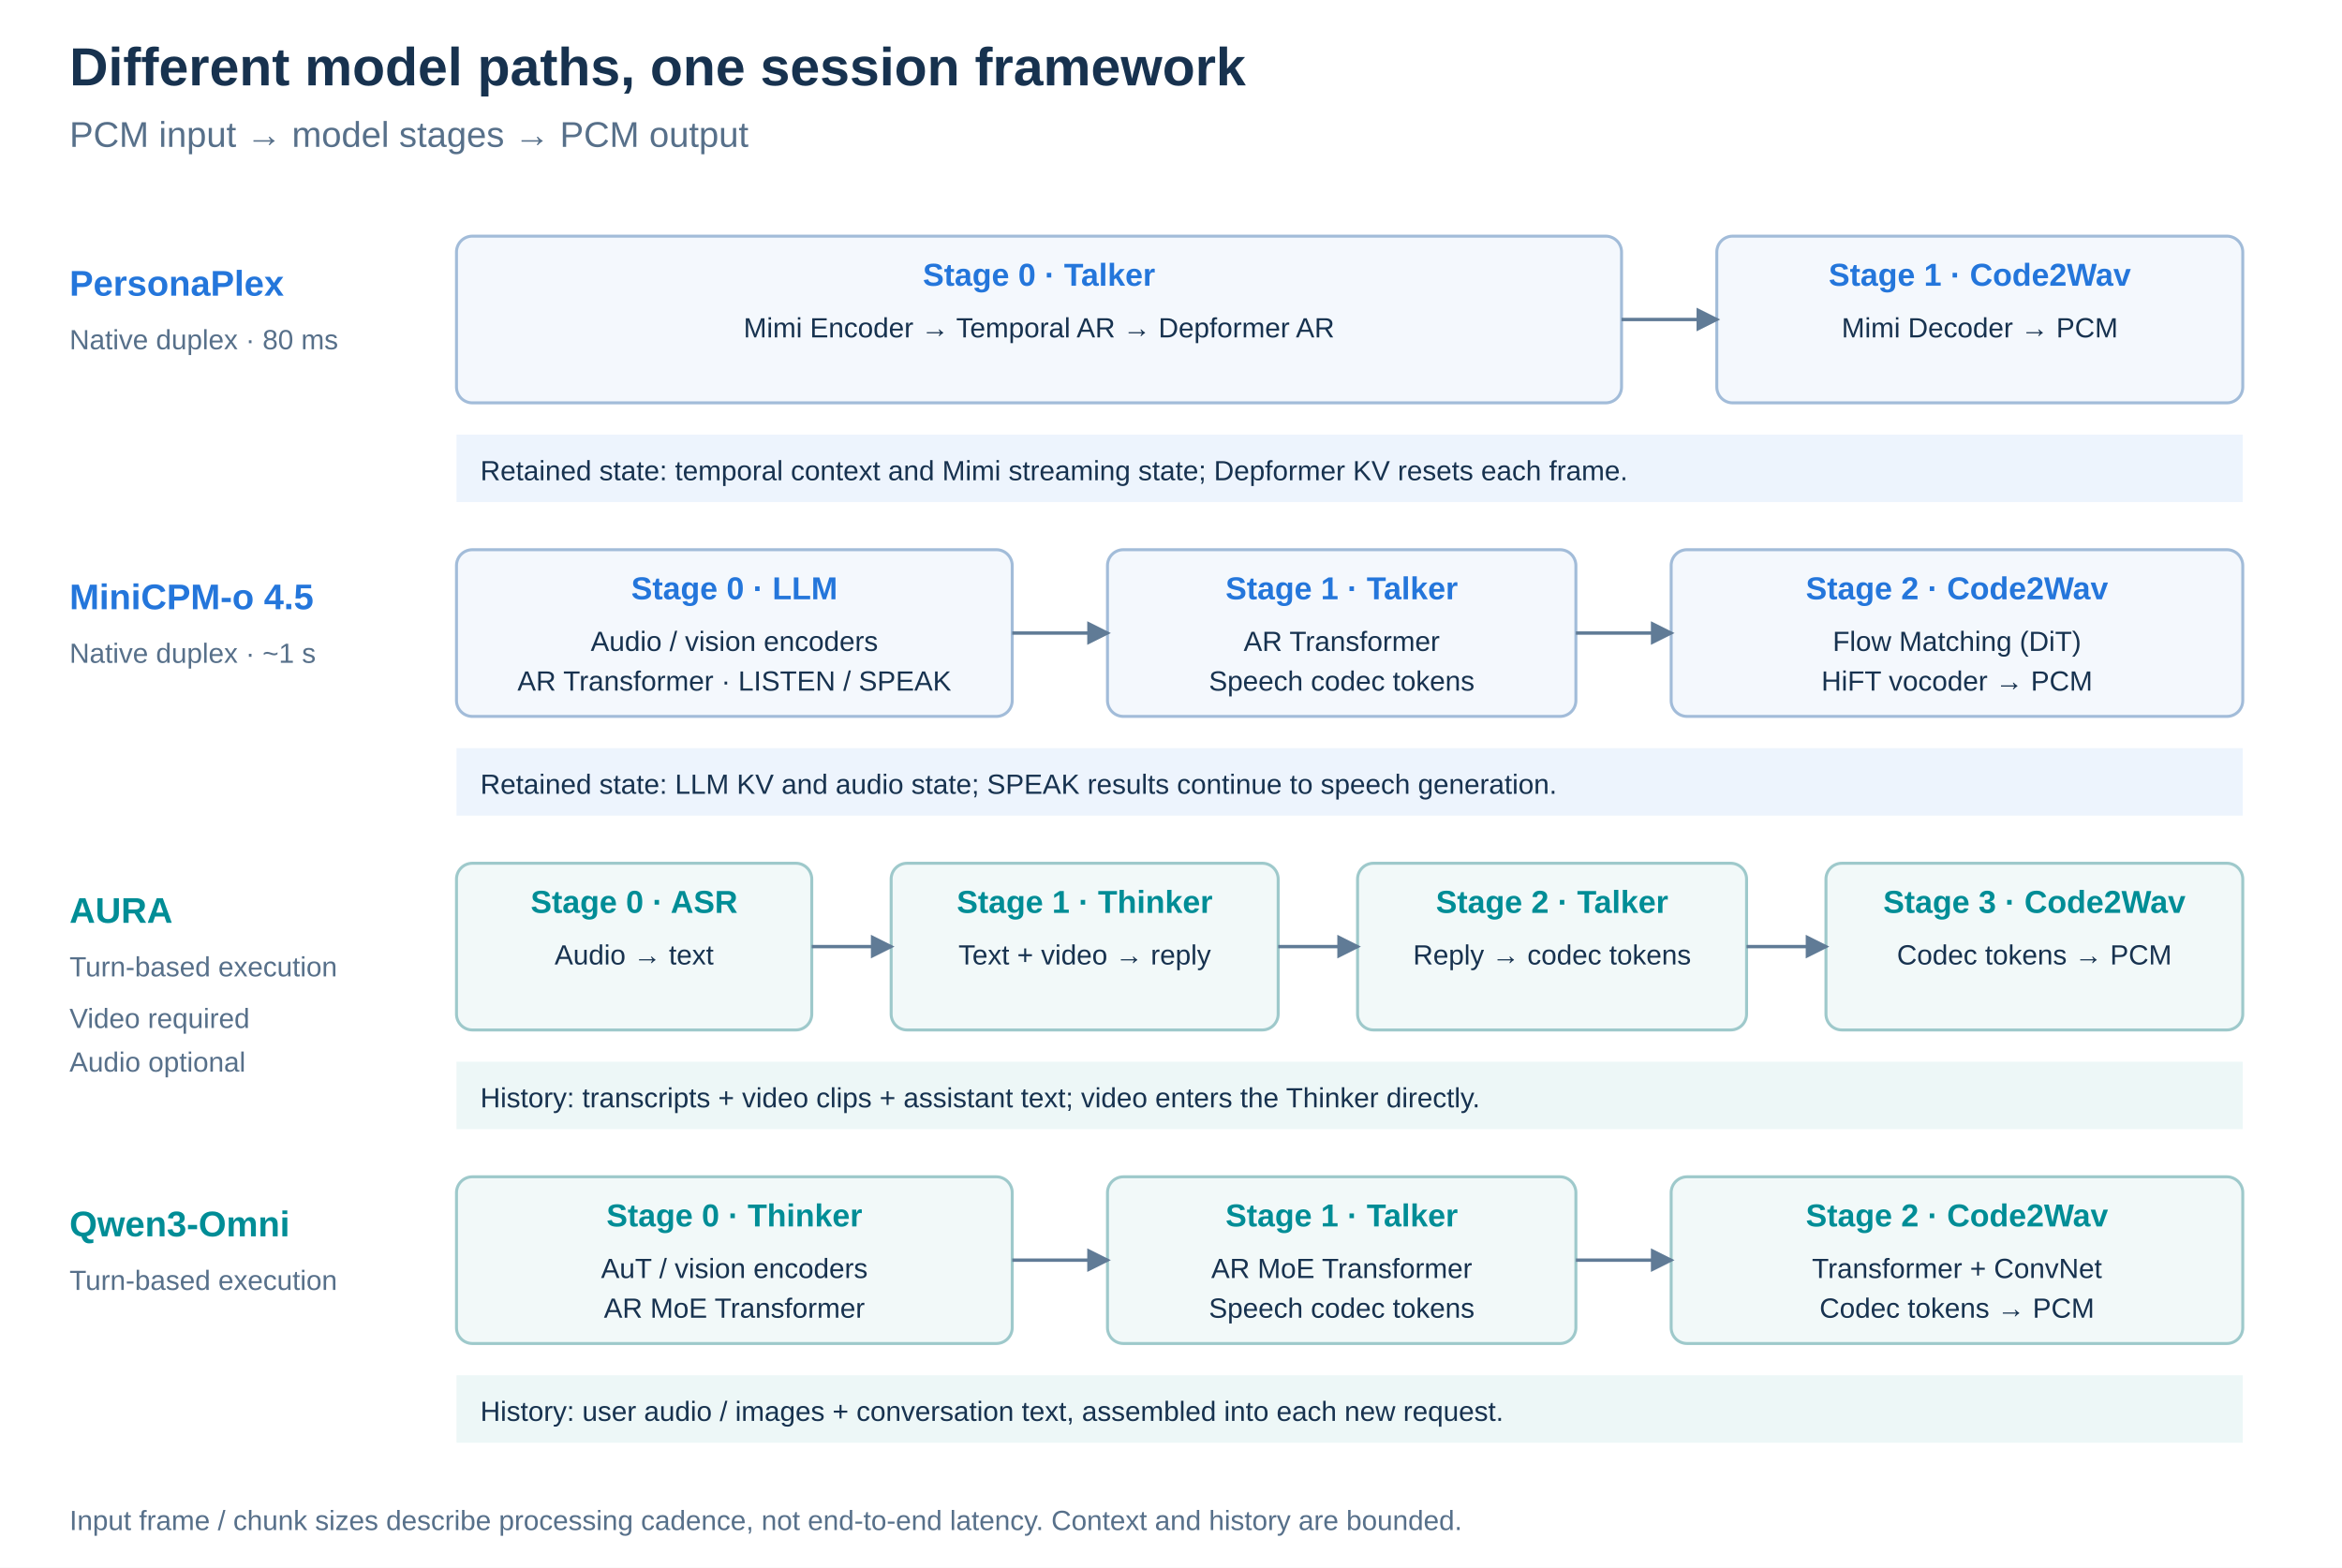
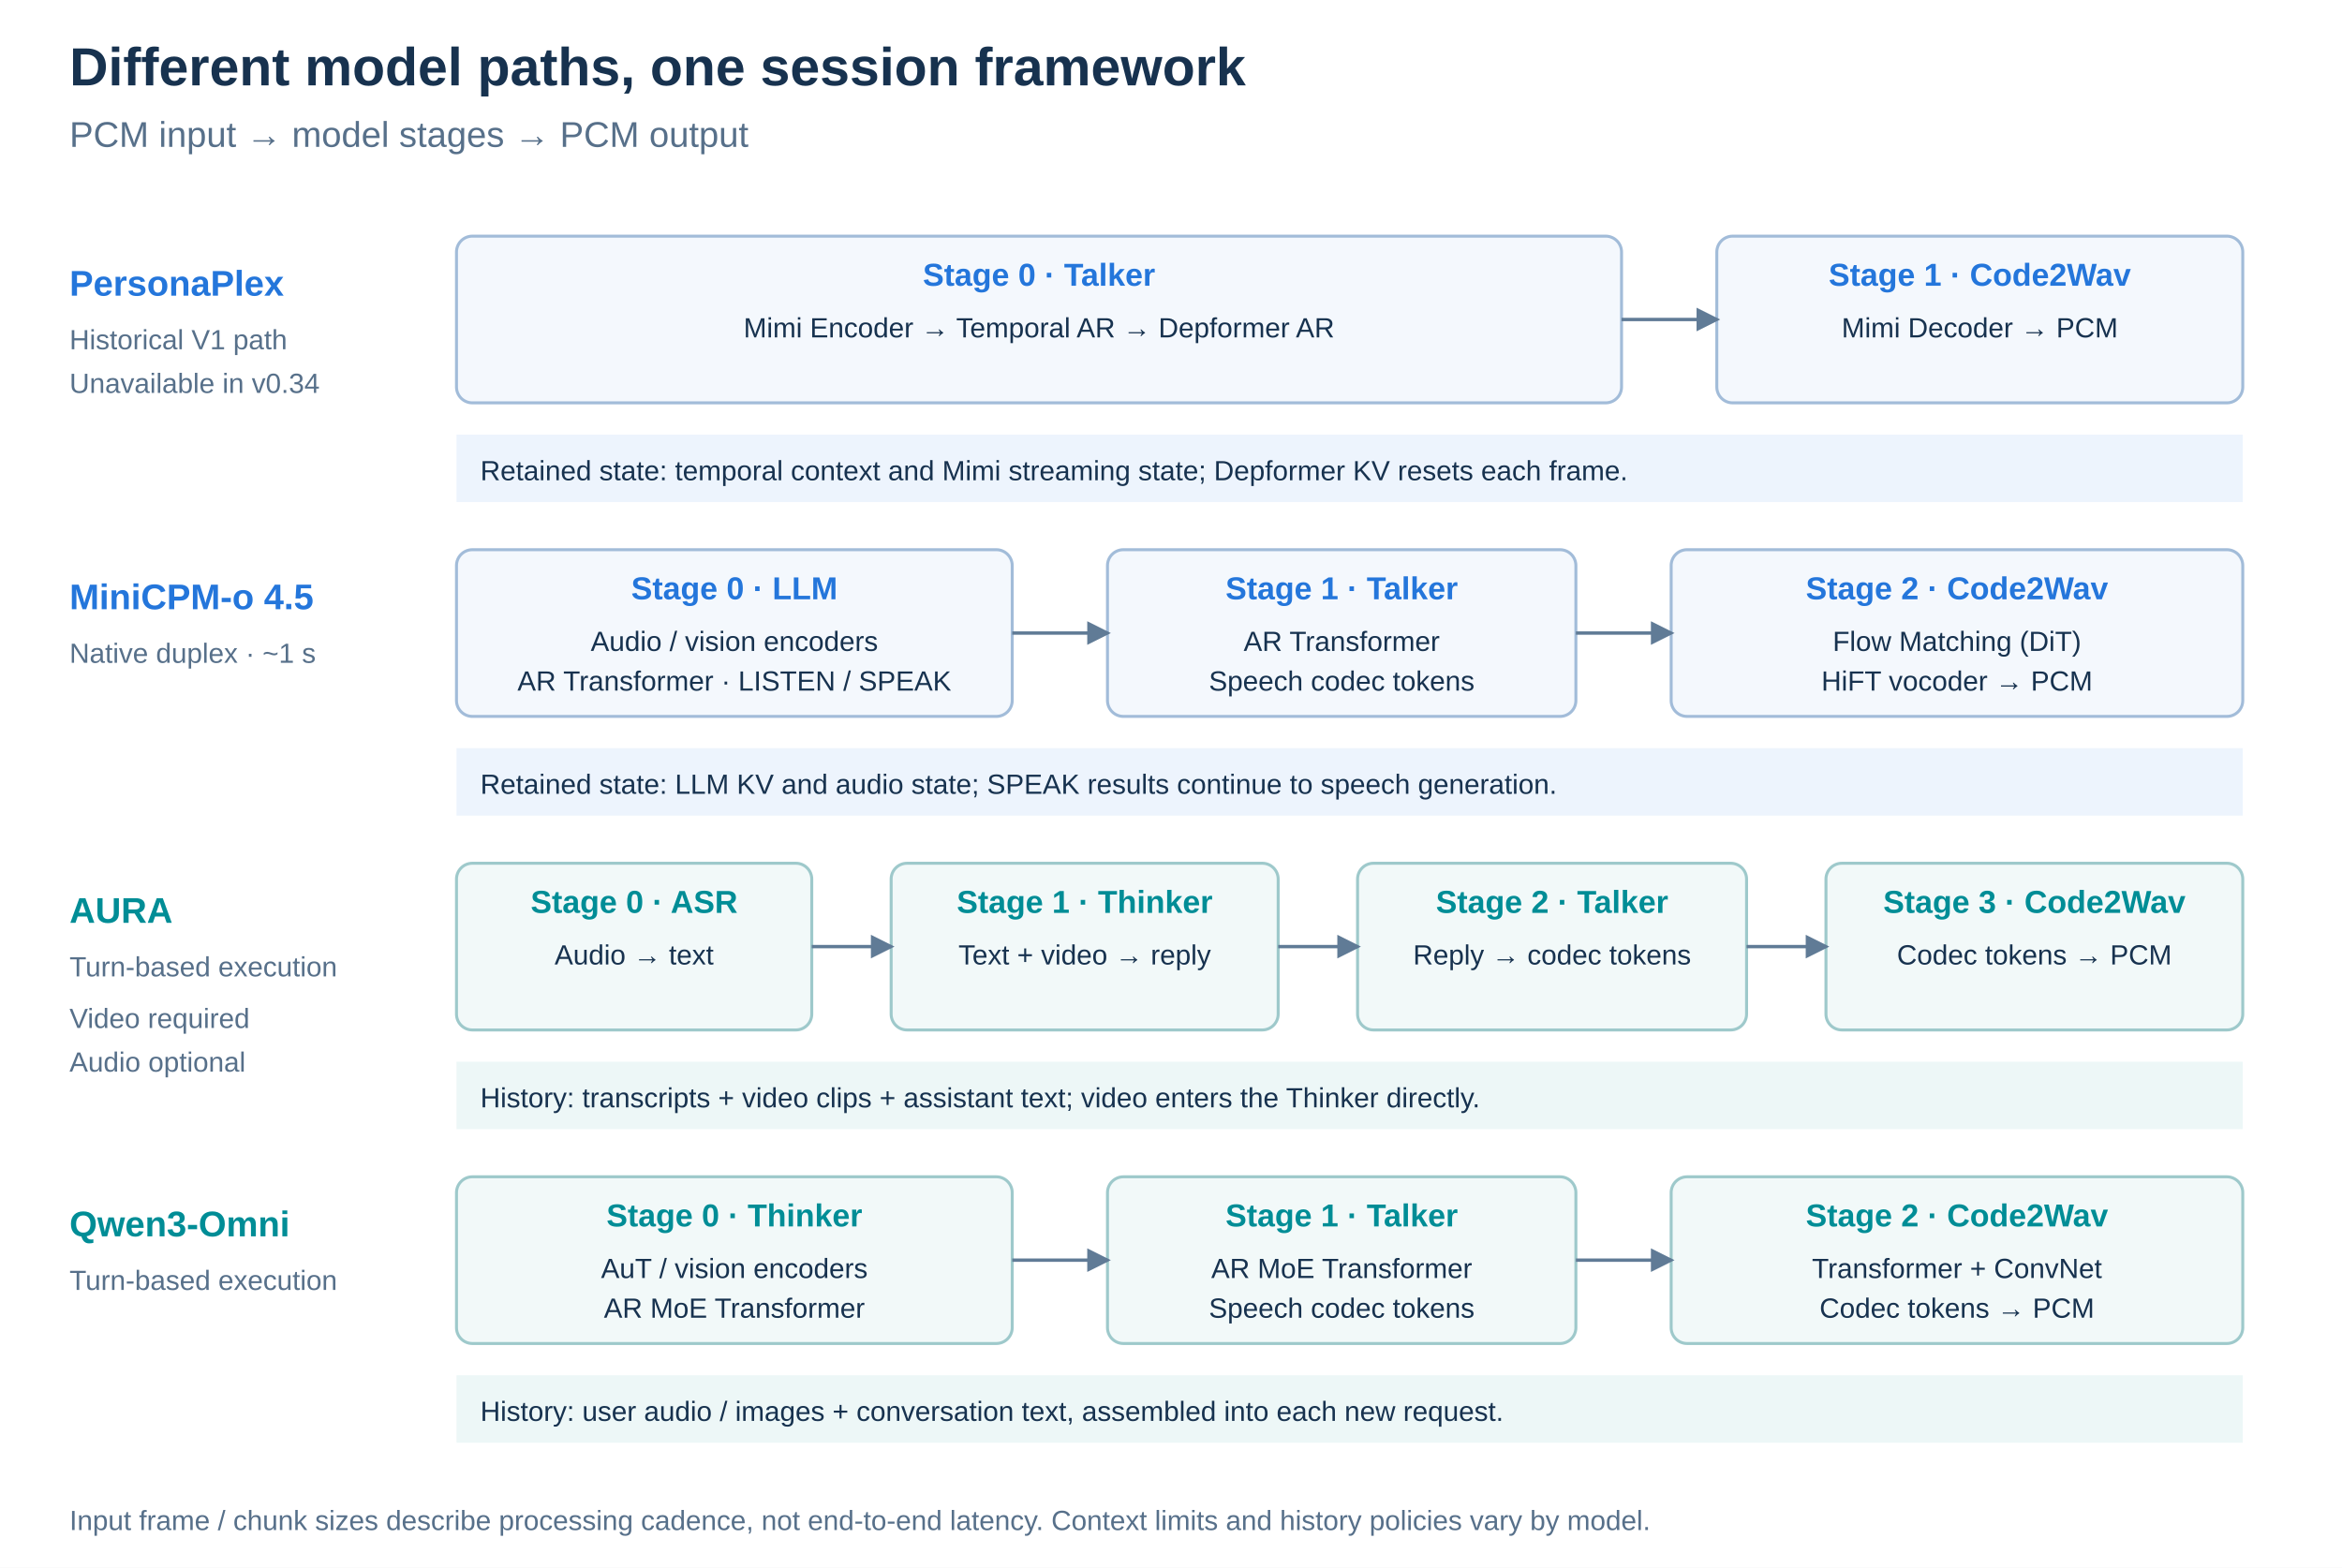
<svg xmlns="http://www.w3.org/2000/svg" width="1180" height="790" viewBox="0 0 1180 790" role="img" aria-labelledby="title desc">
  <defs>
    <marker id="arrow" markerWidth="7" markerHeight="7" refX="6" refY="3.5" orient="auto">
      <path d="M0 0 L7 3.5 L0 7 Z" fill="#607b96" />
    </marker>
  </defs>
  <style>text{font-family:Arial,Helvetica,sans-serif} .title{font-weight:700}</style>
  <rect width="1180" height="790" fill="white" />
  <text x="35" y="43" font-size="27" fill="#17324f" font-weight="700" text-anchor="start">Different model paths, one session framework</text>
  <text x="35" y="74" font-size="18" fill="#57708a" font-weight="400" text-anchor="start">PCM input → model stages → PCM output</text>
  <text x="35" y="149" font-size="18" fill="#2476db" font-weight="700" text-anchor="start">PersonaPlex</text>
-   <text x="35" y="176" font-size="14" fill="#57708a" font-weight="400" text-anchor="start">Native duplex · 80 ms</text>
+   <text x="35" y="176" font-size="14" fill="#57708a" font-weight="400" text-anchor="start">Historical V1 path</text>
+   <text x="35" y="198" font-size="14" fill="#57708a">Unavailable in v0.34</text>
  <rect x="230" y="119" width="587" height="84" rx="8" fill="#f4f8fd" stroke="#a2bcd9" stroke-width="1.5" />
  <text x="523.5" y="144" font-size="16" fill="#2476db" font-weight="700" text-anchor="middle">Stage 0 · Talker</text>
  <text x="523.5" y="170" font-size="14" fill="#17324f" font-weight="400" text-anchor="middle">Mimi Encoder → Temporal AR → Depformer AR</text>
  <rect x="865" y="119" width="265" height="84" rx="8" fill="#f4f8fd" stroke="#a2bcd9" stroke-width="1.5" />
  <text x="997.5" y="144" font-size="16" fill="#2476db" font-weight="700" text-anchor="middle">Stage 1 · Code2Wav</text>
  <text x="997.5" y="170" font-size="14" fill="#17324f" font-weight="400" text-anchor="middle">Mimi Decoder → PCM</text>
  <path d="M817 161 L865 161" fill="none" stroke="#607b96" stroke-width="1.7" marker-end="url(#arrow)" />
  <rect x="230" y="219" width="900" height="34" rx="0" fill="#edf4fd" stroke="none" stroke-width="1.5" />
  <text x="242" y="242" font-size="14" fill="#17324f" font-weight="400" text-anchor="start">Retained state: temporal context and Mimi streaming state; Depformer KV resets each frame.</text>
  <text x="35" y="307" font-size="18" fill="#2476db" font-weight="700" text-anchor="start">MiniCPM-o 4.5</text>
  <text x="35" y="334" font-size="14" fill="#57708a" font-weight="400" text-anchor="start">Native duplex · ~1 s</text>
  <rect x="230" y="277" width="280" height="84" rx="8" fill="#f4f8fd" stroke="#a2bcd9" stroke-width="1.5" />
  <text x="370.0" y="302" font-size="16" fill="#2476db" font-weight="700" text-anchor="middle">Stage 0 · LLM</text>
  <text x="370.0" y="328" font-size="14" fill="#17324f" font-weight="400" text-anchor="middle">Audio / vision encoders</text>
  <text x="370.0" y="348" font-size="14" fill="#17324f" font-weight="400" text-anchor="middle">AR Transformer · LISTEN / SPEAK</text>
  <rect x="558" y="277" width="236" height="84" rx="8" fill="#f4f8fd" stroke="#a2bcd9" stroke-width="1.5" />
  <text x="676.0" y="302" font-size="16" fill="#2476db" font-weight="700" text-anchor="middle">Stage 1 · Talker</text>
  <text x="676.0" y="328" font-size="14" fill="#17324f" font-weight="400" text-anchor="middle">AR Transformer</text>
  <text x="676.0" y="348" font-size="14" fill="#17324f" font-weight="400" text-anchor="middle">Speech codec tokens</text>
  <rect x="842" y="277" width="288" height="84" rx="8" fill="#f4f8fd" stroke="#a2bcd9" stroke-width="1.5" />
  <text x="986.0" y="302" font-size="16" fill="#2476db" font-weight="700" text-anchor="middle">Stage 2 · Code2Wav</text>
  <text x="986.0" y="328" font-size="14" fill="#17324f" font-weight="400" text-anchor="middle">Flow Matching (DiT)</text>
  <text x="986.0" y="348" font-size="14" fill="#17324f" font-weight="400" text-anchor="middle">HiFT vocoder → PCM</text>
  <path d="M510 319 L558 319" fill="none" stroke="#607b96" stroke-width="1.7" marker-end="url(#arrow)" />
  <path d="M794 319 L842 319" fill="none" stroke="#607b96" stroke-width="1.7" marker-end="url(#arrow)" />
  <rect x="230" y="377" width="900" height="34" rx="0" fill="#edf4fd" stroke="none" stroke-width="1.5" />
  <text x="242" y="400" font-size="14" fill="#17324f" font-weight="400" text-anchor="start">Retained state: LLM KV and audio state; SPEAK results continue to speech generation.</text>
  <text x="35" y="465" font-size="18" fill="#008d96" font-weight="700" text-anchor="start">AURA</text>
  <text x="35" y="492" font-size="14" fill="#57708a" font-weight="400" text-anchor="start">Turn-based execution</text>
  <text x="35" y="518" font-size="14" fill="#57708a" font-weight="400" text-anchor="start">Video required</text>
  <text x="35" y="540" font-size="14" fill="#57708a" font-weight="400" text-anchor="start">Audio optional</text>
  <rect x="230" y="435" width="179" height="84" rx="8" fill="#f2f9f9" stroke="#9ec9cb" stroke-width="1.5" />
  <text x="319.5" y="460" font-size="16" fill="#008d96" font-weight="700" text-anchor="middle">Stage 0 · ASR</text>
  <text x="319.5" y="486" font-size="14" fill="#17324f" font-weight="400" text-anchor="middle">Audio → text</text>
  <rect x="449" y="435" width="195" height="84" rx="8" fill="#f2f9f9" stroke="#9ec9cb" stroke-width="1.5" />
  <text x="546.5" y="460" font-size="16" fill="#008d96" font-weight="700" text-anchor="middle">Stage 1 · Thinker</text>
  <text x="546.5" y="486" font-size="14" fill="#17324f" font-weight="400" text-anchor="middle">Text + video → reply</text>
  <rect x="684" y="435" width="196" height="84" rx="8" fill="#f2f9f9" stroke="#9ec9cb" stroke-width="1.5" />
  <text x="782.0" y="460" font-size="16" fill="#008d96" font-weight="700" text-anchor="middle">Stage 2 · Talker</text>
  <text x="782.0" y="486" font-size="14" fill="#17324f" font-weight="400" text-anchor="middle">Reply → codec tokens</text>
  <rect x="920" y="435" width="210" height="84" rx="8" fill="#f2f9f9" stroke="#9ec9cb" stroke-width="1.5" />
  <text x="1025.0" y="460" font-size="16" fill="#008d96" font-weight="700" text-anchor="middle">Stage 3 · Code2Wav</text>
  <text x="1025.0" y="486" font-size="14" fill="#17324f" font-weight="400" text-anchor="middle">Codec tokens → PCM</text>
  <path d="M409 477 L449 477" fill="none" stroke="#607b96" stroke-width="1.7" marker-end="url(#arrow)" />
  <path d="M644 477 L684 477" fill="none" stroke="#607b96" stroke-width="1.7" marker-end="url(#arrow)" />
  <path d="M880 477 L920 477" fill="none" stroke="#607b96" stroke-width="1.7" marker-end="url(#arrow)" />
  <rect x="230" y="535" width="900" height="34" rx="0" fill="#edf7f7" stroke="none" stroke-width="1.5" />
  <text x="242" y="558" font-size="14" fill="#17324f" font-weight="400" text-anchor="start">History: transcripts + video clips + assistant text; video enters the Thinker directly.</text>
  <text x="35" y="623" font-size="18" fill="#008d96" font-weight="700" text-anchor="start">Qwen3-Omni</text>
  <text x="35" y="650" font-size="14" fill="#57708a" font-weight="400" text-anchor="start">Turn-based execution</text>
  <rect x="230" y="593" width="280" height="84" rx="8" fill="#f2f9f9" stroke="#9ec9cb" stroke-width="1.5" />
  <text x="370.0" y="618" font-size="16" fill="#008d96" font-weight="700" text-anchor="middle">Stage 0 · Thinker</text>
  <text x="370.0" y="644" font-size="14" fill="#17324f" font-weight="400" text-anchor="middle">AuT / vision encoders</text>
  <text x="370.0" y="664" font-size="14" fill="#17324f" font-weight="400" text-anchor="middle">AR MoE Transformer</text>
  <rect x="558" y="593" width="236" height="84" rx="8" fill="#f2f9f9" stroke="#9ec9cb" stroke-width="1.5" />
  <text x="676.0" y="618" font-size="16" fill="#008d96" font-weight="700" text-anchor="middle">Stage 1 · Talker</text>
  <text x="676.0" y="644" font-size="14" fill="#17324f" font-weight="400" text-anchor="middle">AR MoE Transformer</text>
  <text x="676.0" y="664" font-size="14" fill="#17324f" font-weight="400" text-anchor="middle">Speech codec tokens</text>
  <rect x="842" y="593" width="288" height="84" rx="8" fill="#f2f9f9" stroke="#9ec9cb" stroke-width="1.5" />
  <text x="986.0" y="618" font-size="16" fill="#008d96" font-weight="700" text-anchor="middle">Stage 2 · Code2Wav</text>
  <text x="986.0" y="644" font-size="14" fill="#17324f" font-weight="400" text-anchor="middle">Transformer + ConvNet</text>
  <text x="986.0" y="664" font-size="14" fill="#17324f" font-weight="400" text-anchor="middle">Codec tokens → PCM</text>
  <path d="M510 635 L558 635" fill="none" stroke="#607b96" stroke-width="1.7" marker-end="url(#arrow)" />
  <path d="M794 635 L842 635" fill="none" stroke="#607b96" stroke-width="1.7" marker-end="url(#arrow)" />
  <rect x="230" y="693" width="900" height="34" rx="0" fill="#edf7f7" stroke="none" stroke-width="1.5" />
  <text x="242" y="716" font-size="14" fill="#17324f" font-weight="400" text-anchor="start">History: user audio / images + conversation text, assembled into each new request.</text>
-   <text x="35" y="771" font-size="14" fill="#57708a" font-weight="400" text-anchor="start">Input frame / chunk sizes describe processing cadence, not end-to-end latency. Context and history are bounded.</text>
+   <text x="35" y="771" font-size="14" fill="#57708a" font-weight="400" text-anchor="start">Input frame / chunk sizes describe processing cadence, not end-to-end latency. Context limits and history policies vary by model.</text>
</svg>
